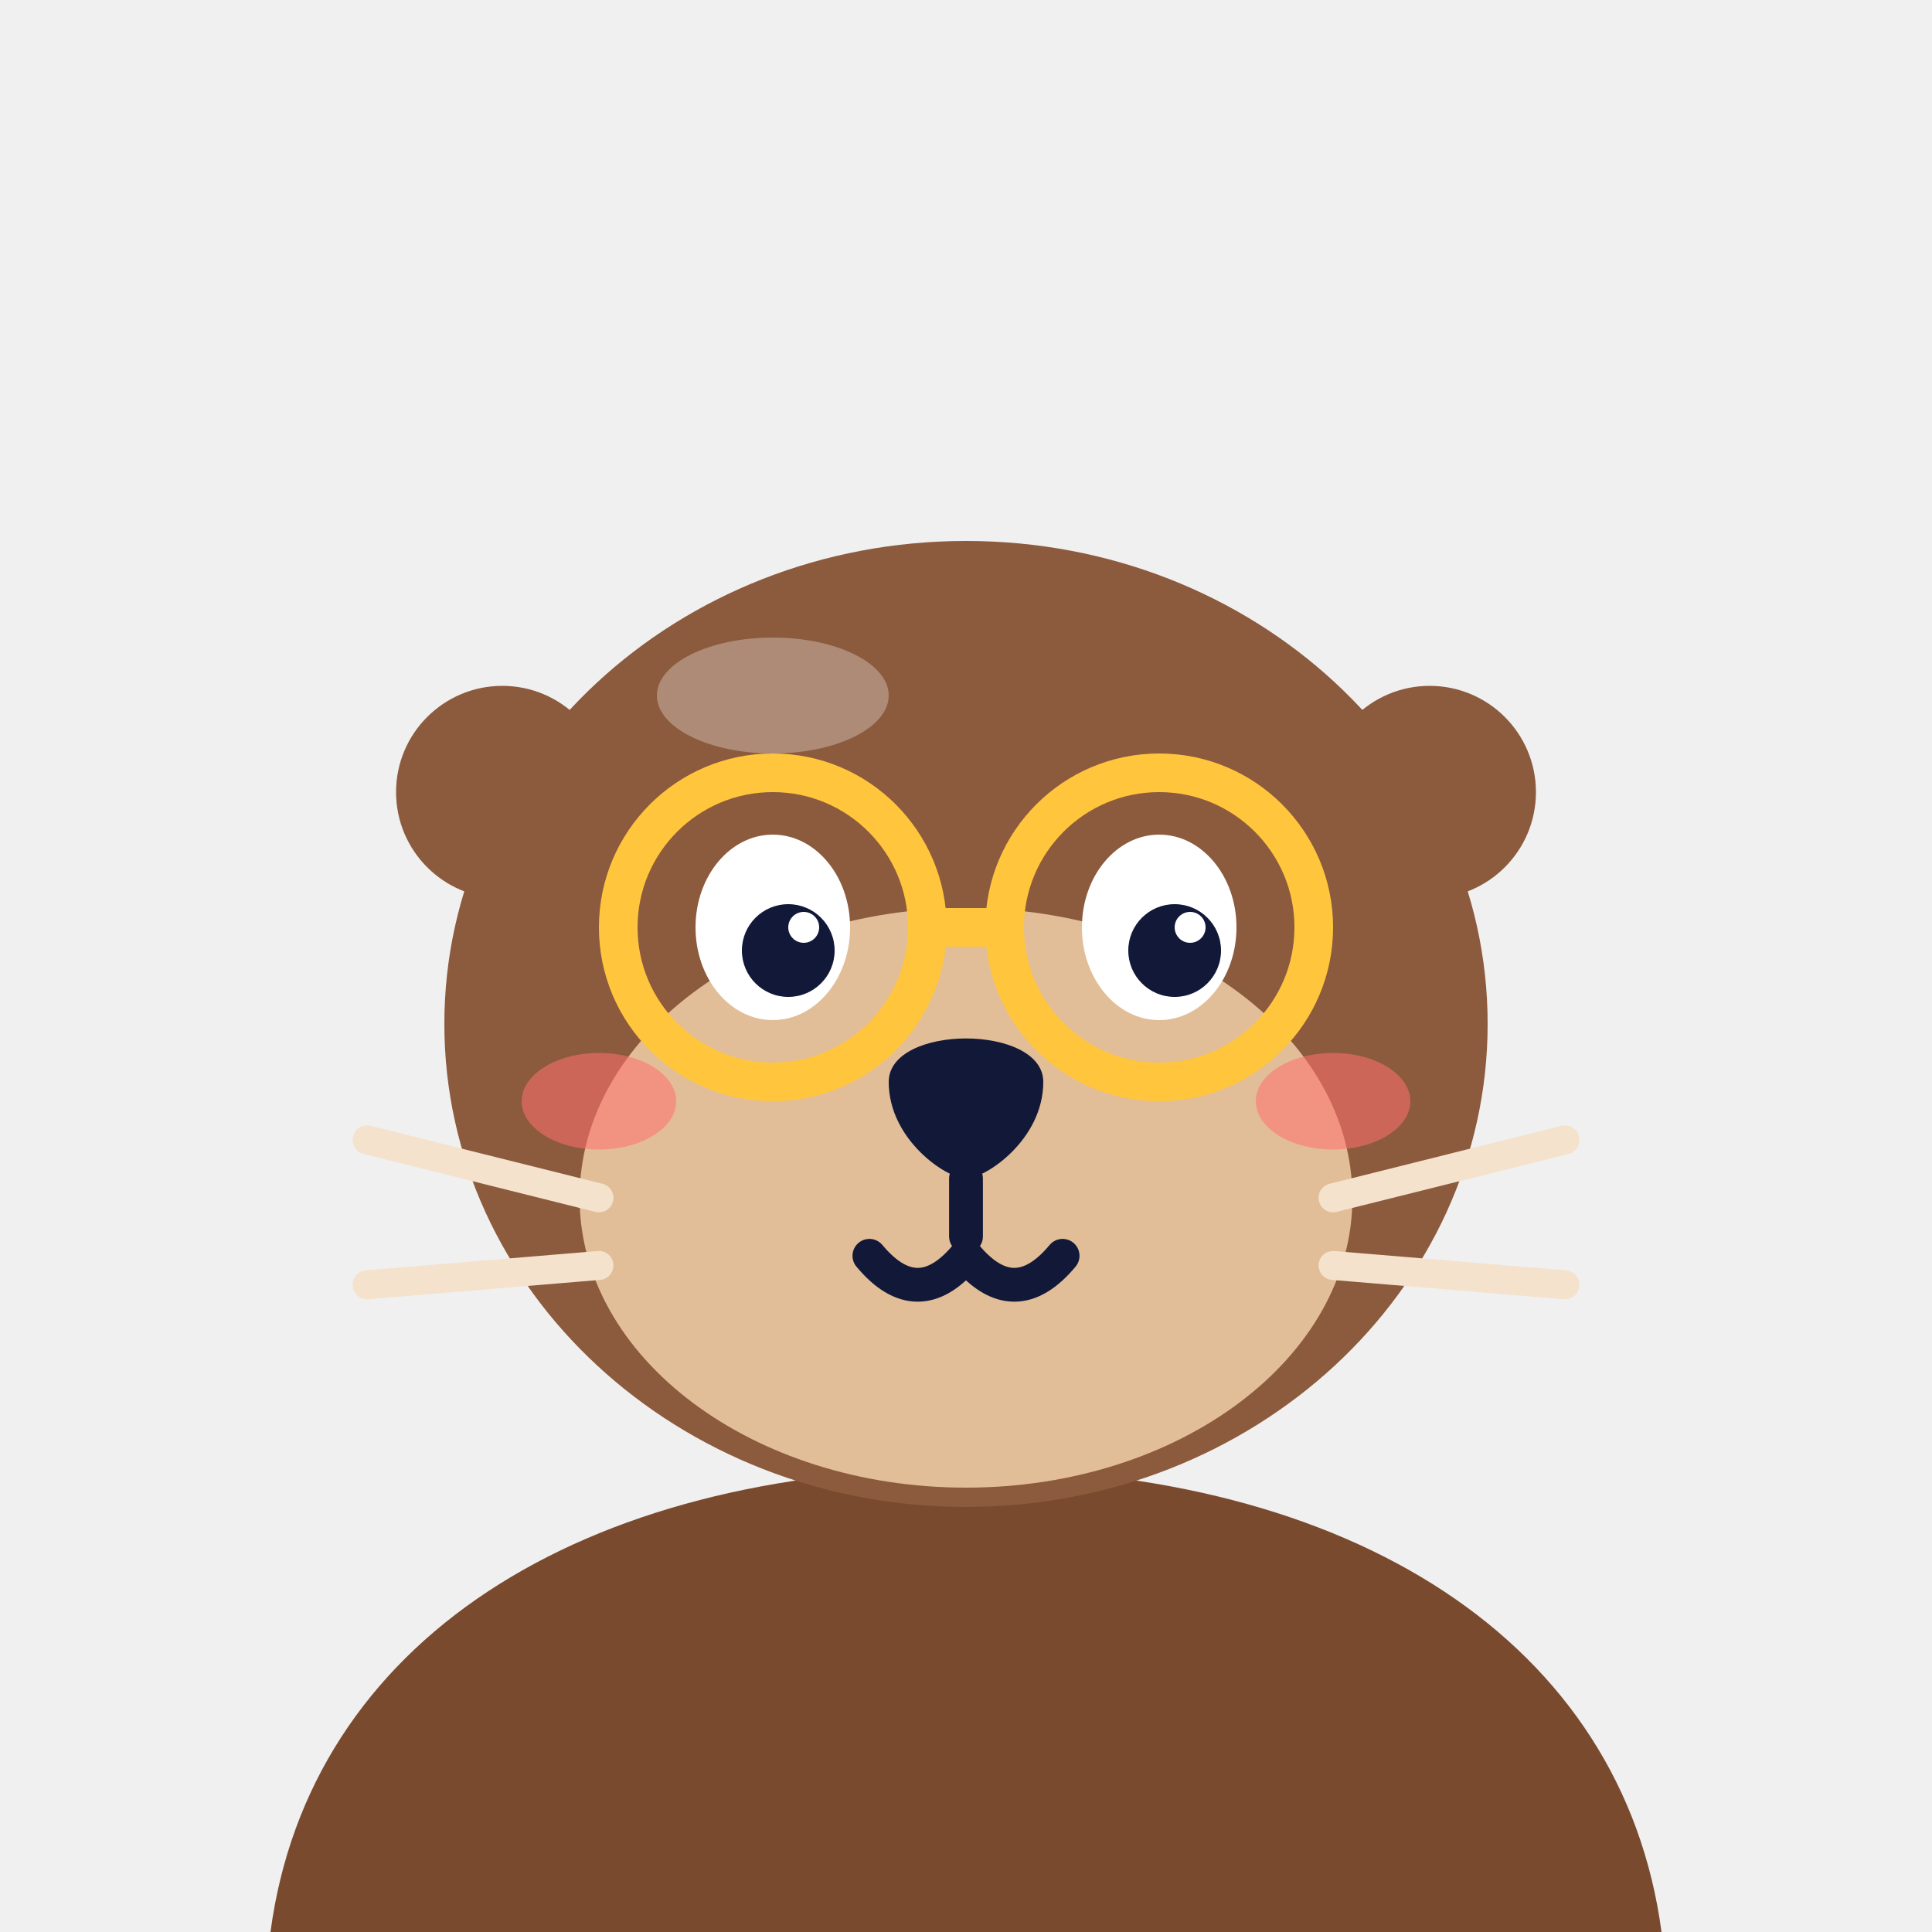
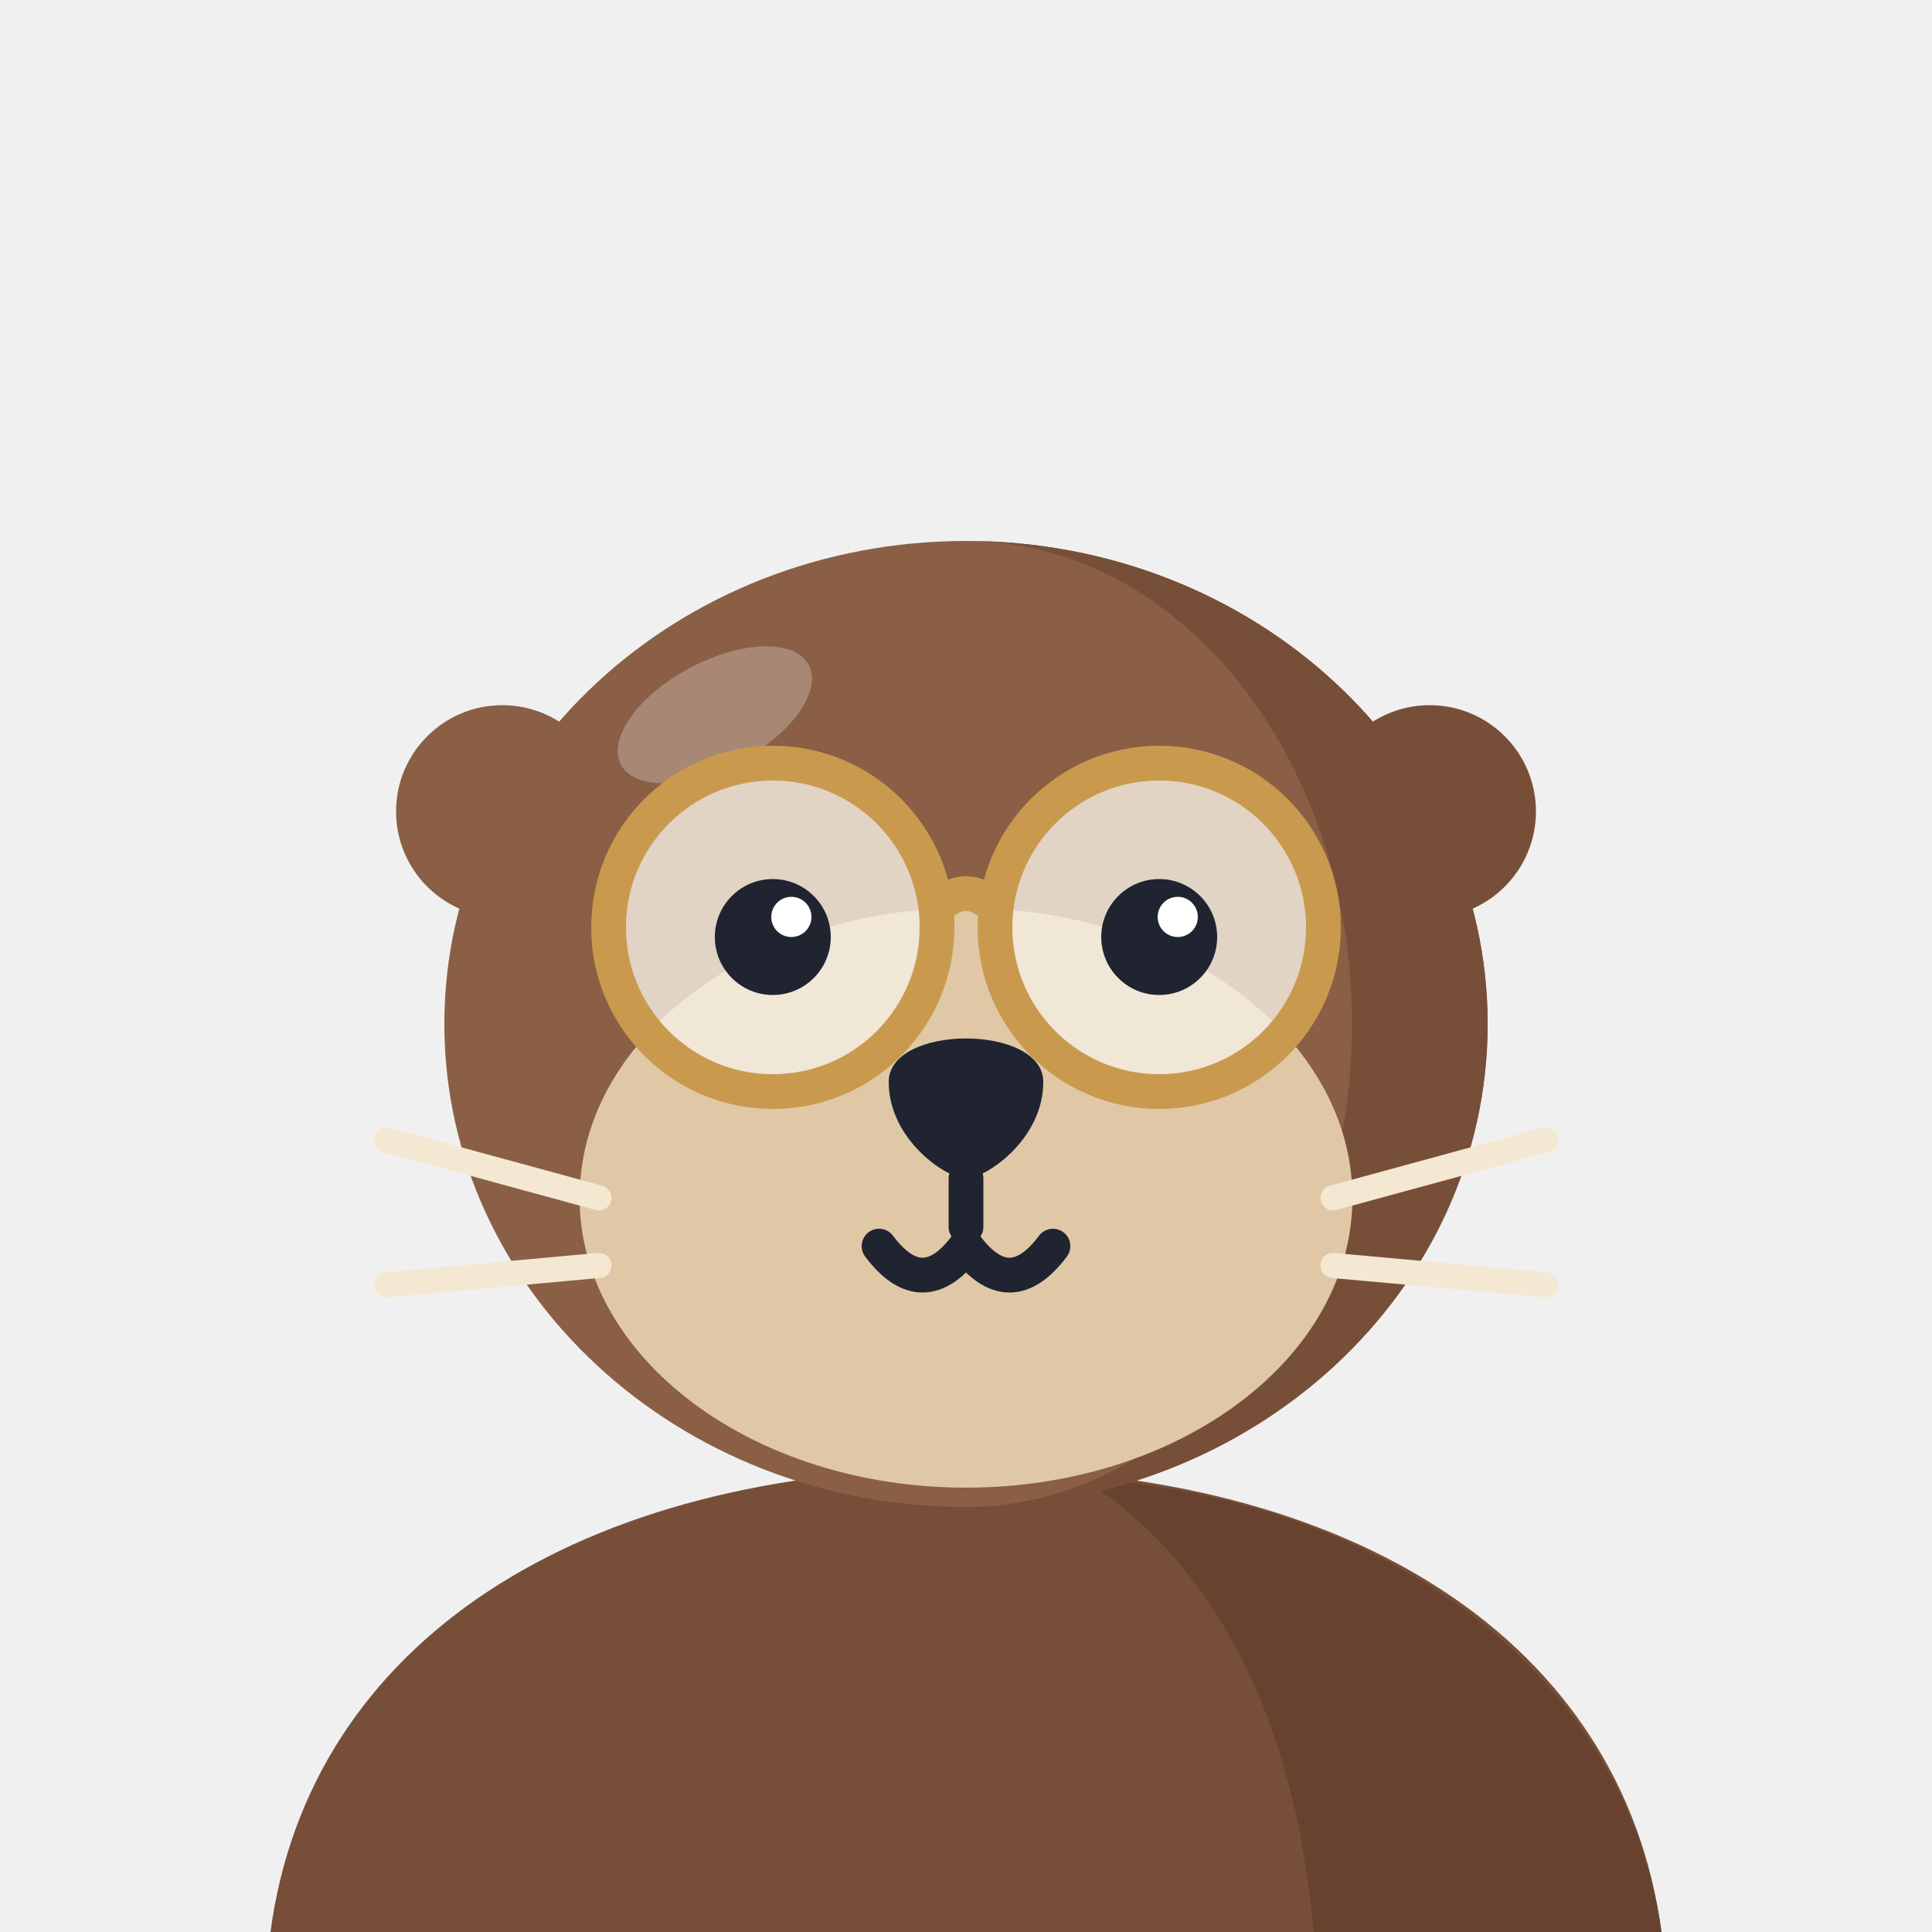
<svg xmlns="http://www.w3.org/2000/svg" viewBox="0 0 200 200" role="img" aria-label="Tessa, a chess bot">
-   <path d="M28 200 C32 170 60 152 100 152 C140 152 168 170 172 200 Z" fill="#7A4A2E" />
-   <circle cx="52" cy="82" r="11" fill="#8C5A3C" />
-   <circle cx="148" cy="82" r="11" fill="#8C5A3C" />
-   <ellipse cx="100" cy="106" rx="54" ry="50" fill="#8C5A3C" />
-   <ellipse cx="80" cy="72" rx="12" ry="6" fill="#FFFFFF" opacity=".3" />
-   <ellipse cx="100" cy="124" rx="40" ry="30" fill="#E2BE98" />
-   <path d="M62 124 L38 118" fill="none" stroke="#F4E2CC" stroke-width="3" stroke-linecap="round" />
-   <path d="M62 131 L38 133" fill="none" stroke="#F4E2CC" stroke-width="3" stroke-linecap="round" />
-   <path d="M138 124 L162 118" fill="none" stroke="#F4E2CC" stroke-width="3" stroke-linecap="round" />
-   <path d="M138 131 L162 133" fill="none" stroke="#F4E2CC" stroke-width="3" stroke-linecap="round" />
-   <path d="M92 112 C92 106 108 106 108 112 C108 118 102 122 100 122 C98 122 92 118 92 112 Z" fill="#121838" />
-   <path d="M100 122 L100 128 M90 130 Q95 136 100 130 Q105 136 110 130" fill="none" stroke="#121838" stroke-width="3.5" stroke-linecap="round" />
-   <ellipse cx="80" cy="96" rx="8.0" ry="9.6" fill="#FFFFFF" />
-   <circle cx="81.6" cy="98.4" r="4.8" fill="#121838" />
-   <circle cx="83.2" cy="96.0" r="1.6" fill="#FFFFFF" />
-   <ellipse cx="120" cy="96" rx="8.0" ry="9.6" fill="#FFFFFF" />
-   <circle cx="121.6" cy="98.4" r="4.8" fill="#121838" />
-   <circle cx="123.2" cy="96.0" r="1.6" fill="#FFFFFF" />
-   <circle cx="80" cy="96" r="16" fill="none" stroke="#FFC53D" stroke-width="4" />
-   <circle cx="120" cy="96" r="16" fill="none" stroke="#FFC53D" stroke-width="4" />
-   <path d="M96 96 L104 96" fill="none" stroke="#FFC53D" stroke-width="4" stroke-linecap="round" />
-   <ellipse cx="62" cy="114" rx="8" ry="5" fill="#FF6F6F" opacity=".55" />
-   <ellipse cx="138" cy="114" rx="8" ry="5" fill="#FF6F6F" opacity=".55" />
+   <path d="M28 200 C32 170 60 152 100 152 C140 152 168 170 172 200 Z" fill="#774F38" />
+   <path d="M112 153 C142 155 168 172 172 200 L136 200 C134 178 126 162 112 153 Z" fill="#67432F" />
+   <circle cx="52" cy="84" r="11" fill="#8A5F45" />
+   <circle cx="148" cy="84" r="11" fill="#774F38" />
+   <ellipse cx="100" cy="106" rx="54" ry="50" fill="#8A5F45" />
+   <path d="M100 56 A54 50 0 0 1 100 156 A39.96 50 0 0 0 100 56 Z" fill="#774F38" />
+   <ellipse cx="74" cy="74" rx="11" ry="5.5" fill="#FFFFFF" opacity=".26" transform="rotate(-28 74 74)" />
+   <ellipse cx="100" cy="124" rx="40" ry="30" fill="#E0C8A6" />
+   <path d="M62 124 L40 118" fill="none" stroke="#F4E8D2" stroke-width="2.6" stroke-linecap="round" />
+   <path d="M62 131 L40 133" fill="none" stroke="#F4E8D2" stroke-width="2.6" stroke-linecap="round" />
+   <path d="M138 124 L160 118" fill="none" stroke="#F4E8D2" stroke-width="2.6" stroke-linecap="round" />
+   <path d="M138 131 L160 133" fill="none" stroke="#F4E8D2" stroke-width="2.6" stroke-linecap="round" />
+   <path d="M92 112 C92 106 108 106 108 112 C108 118 102 122 100 122 C98 122 92 118 92 112 Z" fill="#1F2430" />
+   <path d="M100 122 L100 127 M91 129 Q95.5 135 100 129 Q104.5 135 109 129" fill="none" stroke="#1F2430" stroke-width="3.6" stroke-linecap="round" />
+   <circle cx="80" cy="96" r="17" fill="#F4EEE2" opacity=".82" />
+   <circle cx="120" cy="96" r="17" fill="#F4EEE2" opacity=".82" />
+   <circle cx="80" cy="97" r="6.0" fill="#1F2430" />
+   <circle cx="81.92" cy="94.92" r="2.08" fill="#FFFFFF" />
+   <circle cx="120" cy="97" r="6.0" fill="#1F2430" />
+   <circle cx="121.92" cy="94.92" r="2.08" fill="#FFFFFF" />
+   <circle cx="80" cy="96" r="17" fill="none" stroke="#C99A4E" stroke-width="3.6" />
+   <circle cx="120" cy="96" r="17" fill="none" stroke="#C99A4E" stroke-width="3.6" />
+   <path d="M97 94 Q100 91 103 94" fill="none" stroke="#C99A4E" stroke-width="3.6" stroke-linecap="round" />
</svg>
